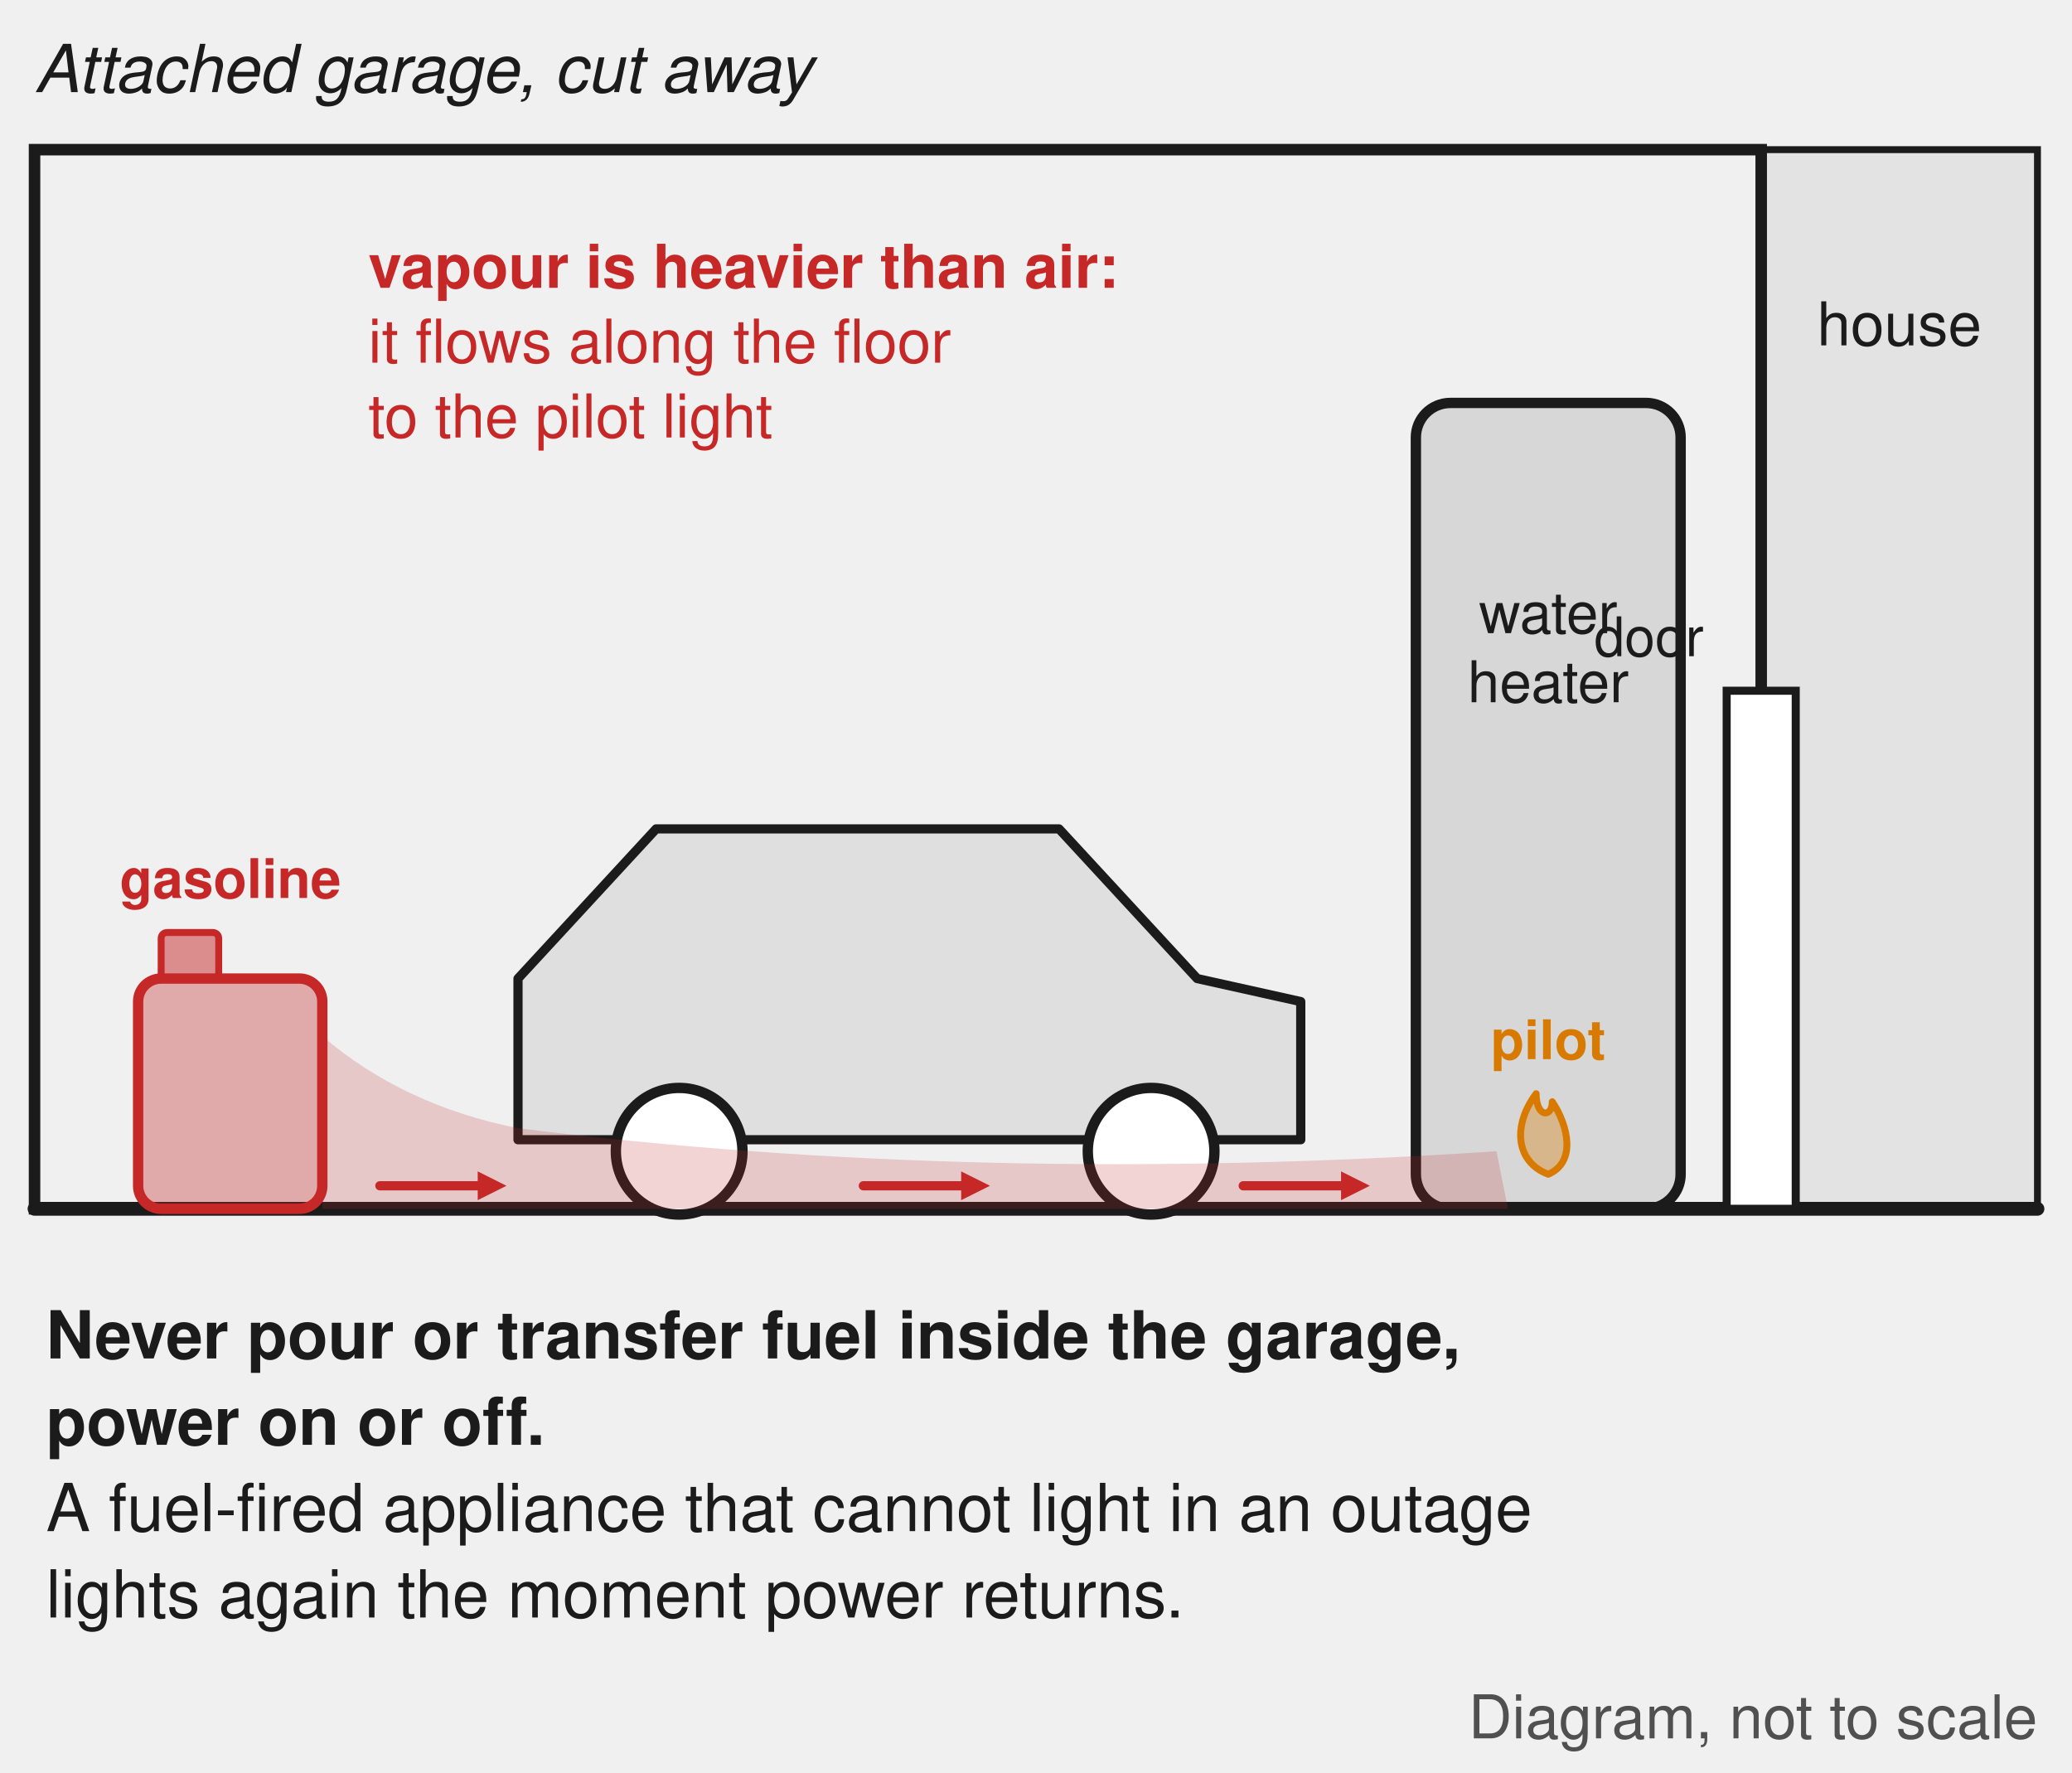
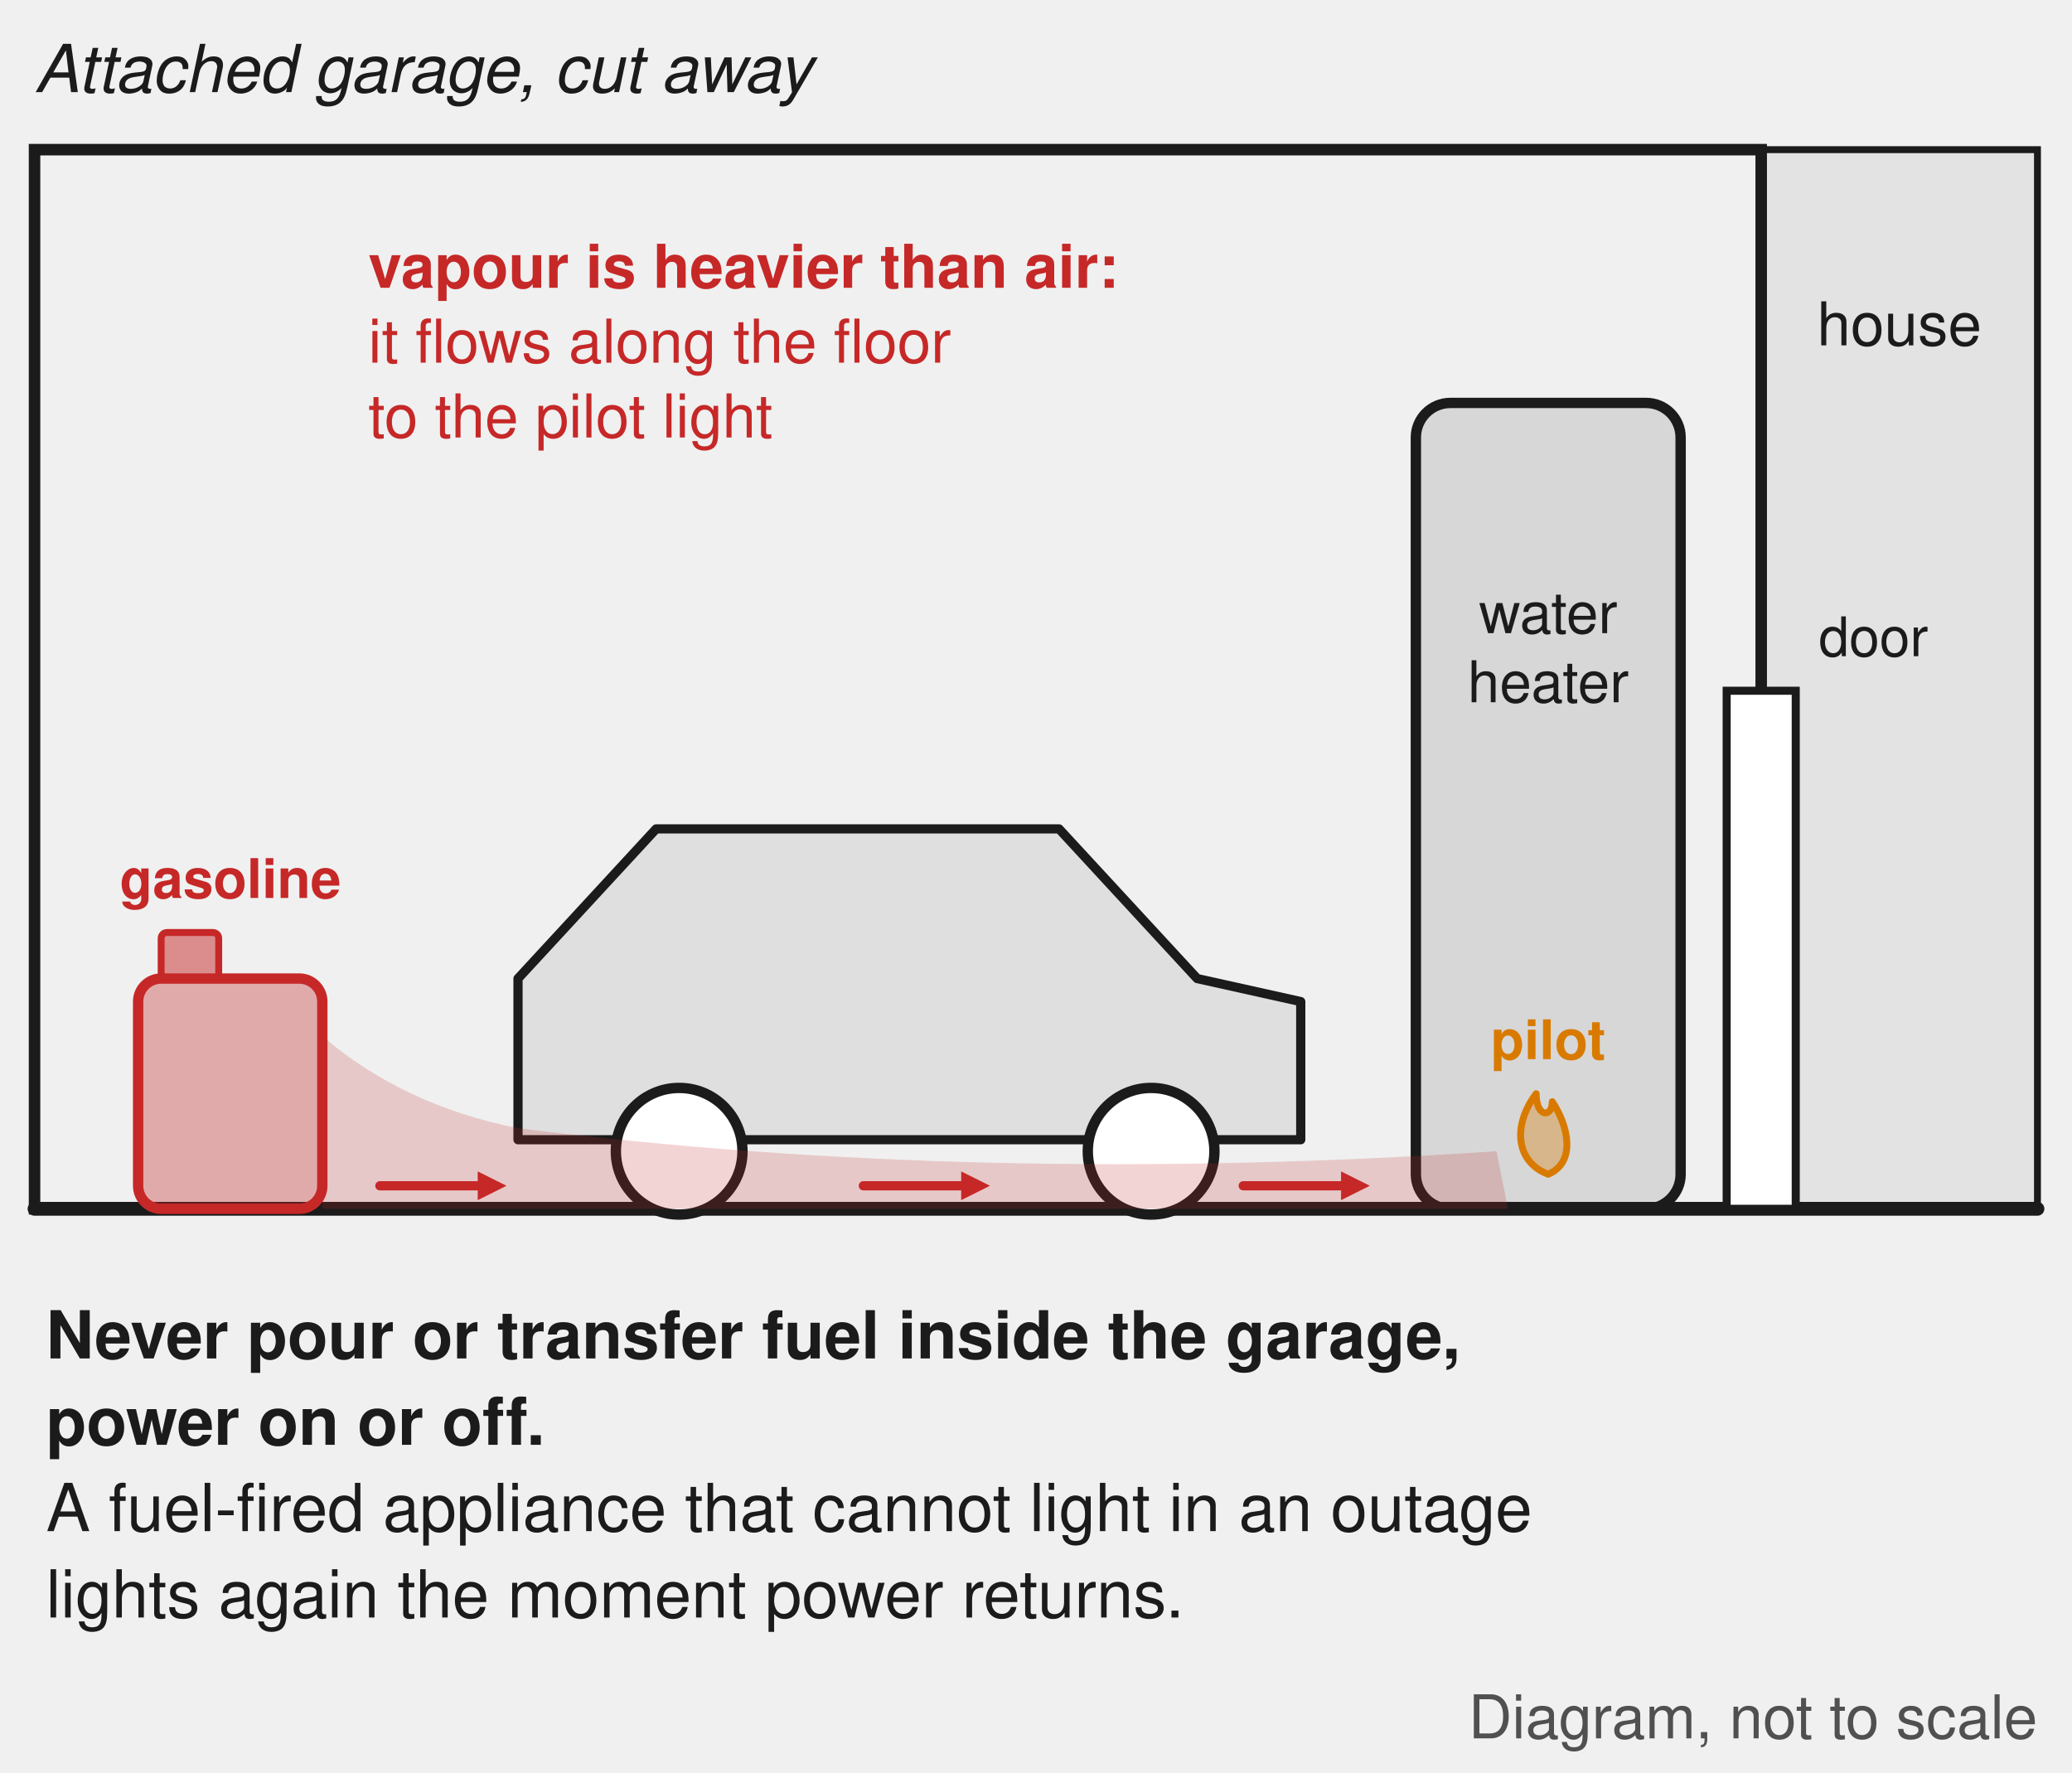
<svg xmlns="http://www.w3.org/2000/svg" viewBox="0 0 360 308" width="360" height="308" color="#1b1b1b" font-family="Helvetica, Arial, sans-serif" font-size="13" class="gpfig fig-vapour-flow" aria-label="Gasoline vapour flows along the floor">
  <text x="6" y="16" font-size="11.5" font-style="italic" fill="currentColor">Attached garage, cut away</text>
  <rect x="6" y="26" width="300" height="184" fill="none" stroke="currentColor" stroke-width="2" />
  <line x1="6" y1="210" x2="354" y2="210" stroke="currentColor" stroke-width="2.4" stroke-linecap="round" />
  <rect x="306" y="26" width="48" height="184" fill="currentColor" fill-opacity="0.06" stroke="currentColor" stroke-width="1.2" />
  <text x="330" y="60" font-size="10.5" text-anchor="middle" fill="currentColor">house</text>
  <rect x="300" y="120" width="12" height="90" fill="white" stroke="currentColor" stroke-width="1.4" />
-   <text x="296" y="114" font-size="9.5" text-anchor="end" fill="currentColor">door</text>
+   <text x="316" y="114" font-size="9.5" fill="currentColor">door</text>
  <rect x="24" y="170" width="32" height="40" rx="4" fill="#c62828" fill-opacity="0.35" stroke="#c62828" stroke-width="1.8" />
  <rect x="28" y="162" width="10" height="8" rx="1" fill="#c62828" fill-opacity="0.5" stroke="#c62828" stroke-width="1.2" />
  <text x="40" y="156" font-size="9.5" text-anchor="middle" font-weight="bold" fill="#c62828">gasoline</text>
  <path d="M90,198 L90,170 L114,144 L184,144 L208,170 L226,174 L226,198 Z" fill="currentColor" fill-opacity="0.08" stroke="currentColor" stroke-width="1.6" stroke-linejoin="round" stroke-linecap="round" />
  <circle cx="118" cy="200" r="11" fill="white" stroke="currentColor" stroke-width="1.8" />
  <circle cx="200" cy="200" r="11" fill="white" stroke="currentColor" stroke-width="1.8" />
  <rect x="246" y="70" width="46" height="140" rx="6" fill="currentColor" fill-opacity="0.12" stroke="currentColor" stroke-width="1.8" />
  <text x="269" y="110" font-size="10" text-anchor="middle" fill="currentColor">water</text>
  <text x="269" y="122" font-size="10" text-anchor="middle" fill="currentColor">heater</text>
  <path d="M269,204 c-5.6,-2.1 -6.3,-8.4 -2.1,-14.0 c0,4.2 2.8,4.2 2.8,1.4 c2.8,4.2 4.2,10.5 -0.7,12.6 Z" fill="#d97a00" fill-opacity="0.35" stroke="#d97a00" stroke-width="1.2" stroke-linejoin="round" stroke-linecap="round" />
  <text x="269" y="184" font-size="9.5" text-anchor="middle" font-weight="bold" fill="#d97a00">pilot</text>
  <path d="M56,180 Q70,192 90,196 Q170,206 260,200 L262,210 L56,210 Z" fill="#c62828" fill-opacity="0.2" stroke="#c62828" stroke-width="0" stroke-linejoin="round" stroke-linecap="round" />
  <line x1="66" y1="206" x2="83.0" y2="206.0" stroke="#c62828" stroke-width="1.6" stroke-linecap="round" />
  <path d="M88,206 L83.0,203.5 L83.0,208.5 Z" fill="#c62828" stroke="none" />
  <line x1="150" y1="206" x2="167.0" y2="206.0" stroke="#c62828" stroke-width="1.6" stroke-linecap="round" />
  <path d="M172,206 L167.0,203.5 L167.0,208.5 Z" fill="#c62828" stroke="none" />
  <line x1="216" y1="206" x2="233.0" y2="206.0" stroke="#c62828" stroke-width="1.6" stroke-linecap="round" />
  <path d="M238,206 L233.0,203.5 L233.0,208.5 Z" fill="#c62828" stroke="none" />
  <text x="64" y="50" font-size="10.5" font-weight="bold" fill="#c62828">vapour is heavier than air:</text>
  <text x="64" y="63" font-size="10.5" fill="#c62828">it flows along the floor</text>
  <text x="64" y="76" font-size="10.5" fill="#c62828">to the pilot light</text>
  <text x="8" y="236" font-size="11.5" font-weight="bold" fill="currentColor">Never pour or transfer fuel inside the garage,</text>
  <text x="8" y="251" font-size="11.5" font-weight="bold" fill="currentColor">power on or off.</text>
  <text x="8" y="266" font-size="11.5" fill="currentColor">A fuel-fired appliance that cannot light in an outage</text>
  <text x="8" y="281" font-size="11.5" fill="currentColor">lights again the moment power returns.</text>
  <text x="354" y="302" font-size="10.5" text-anchor="end" fill="currentColor" opacity="0.75">Diagram, not to scale</text>
</svg>
